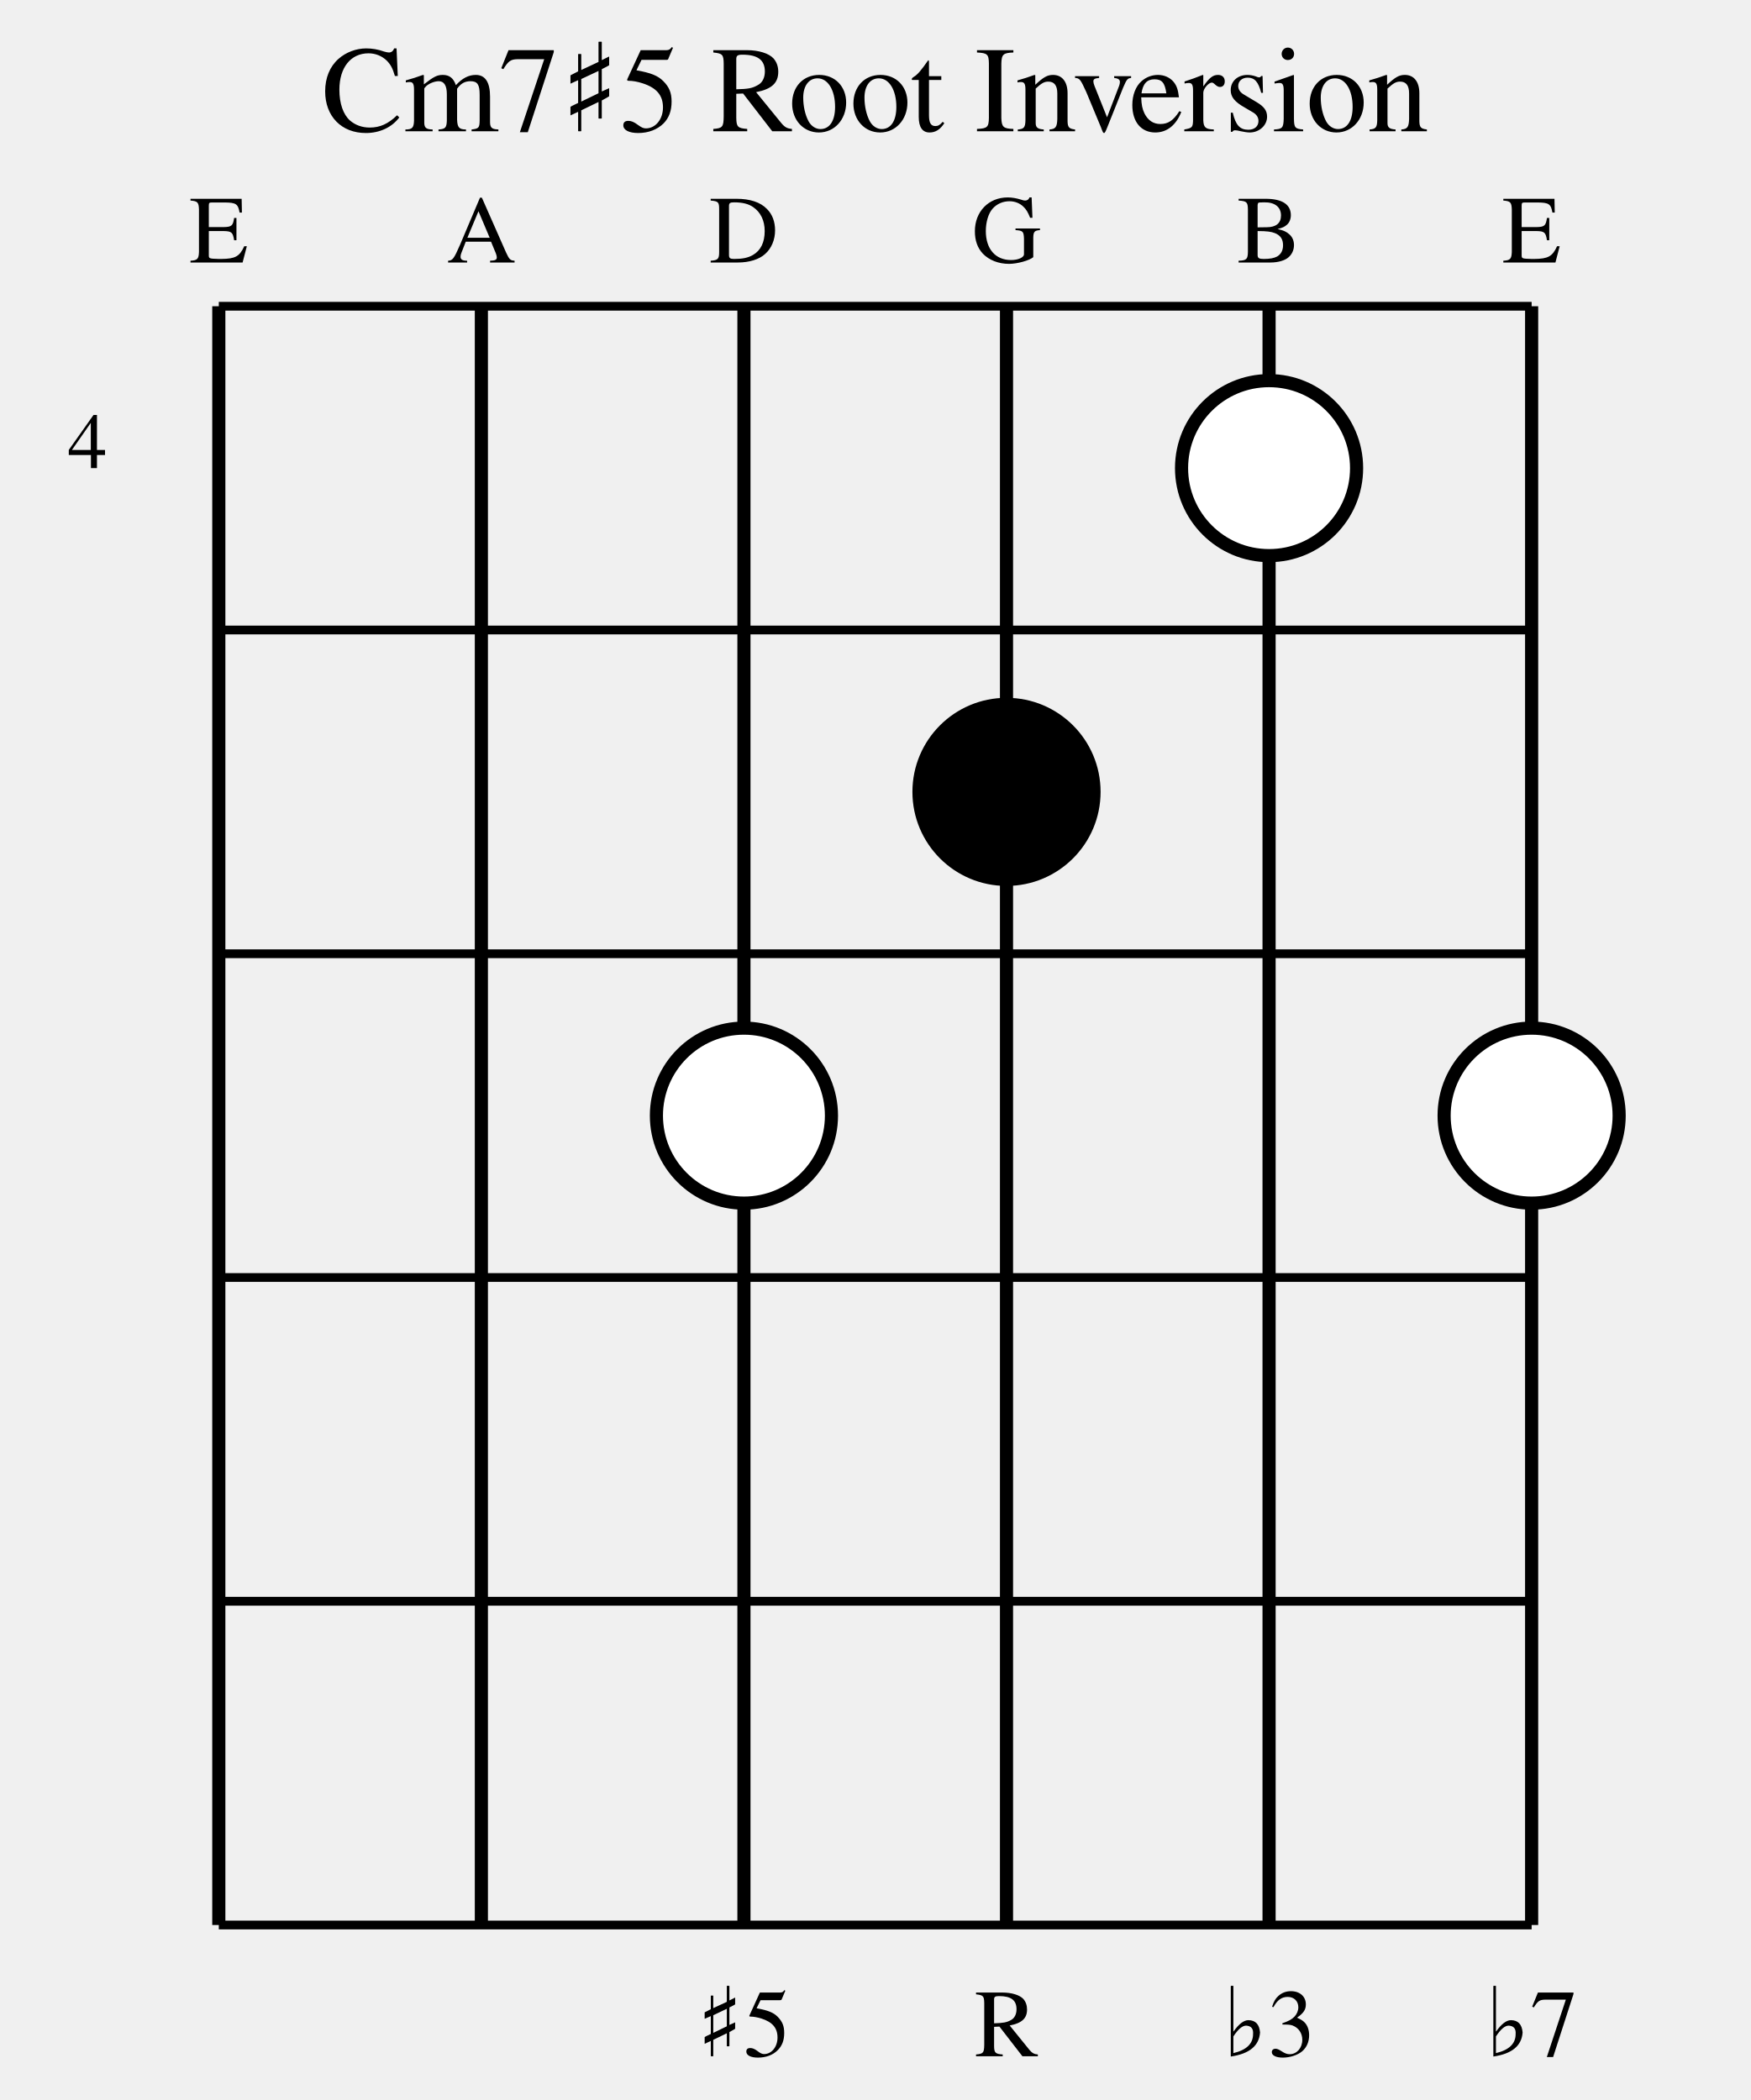
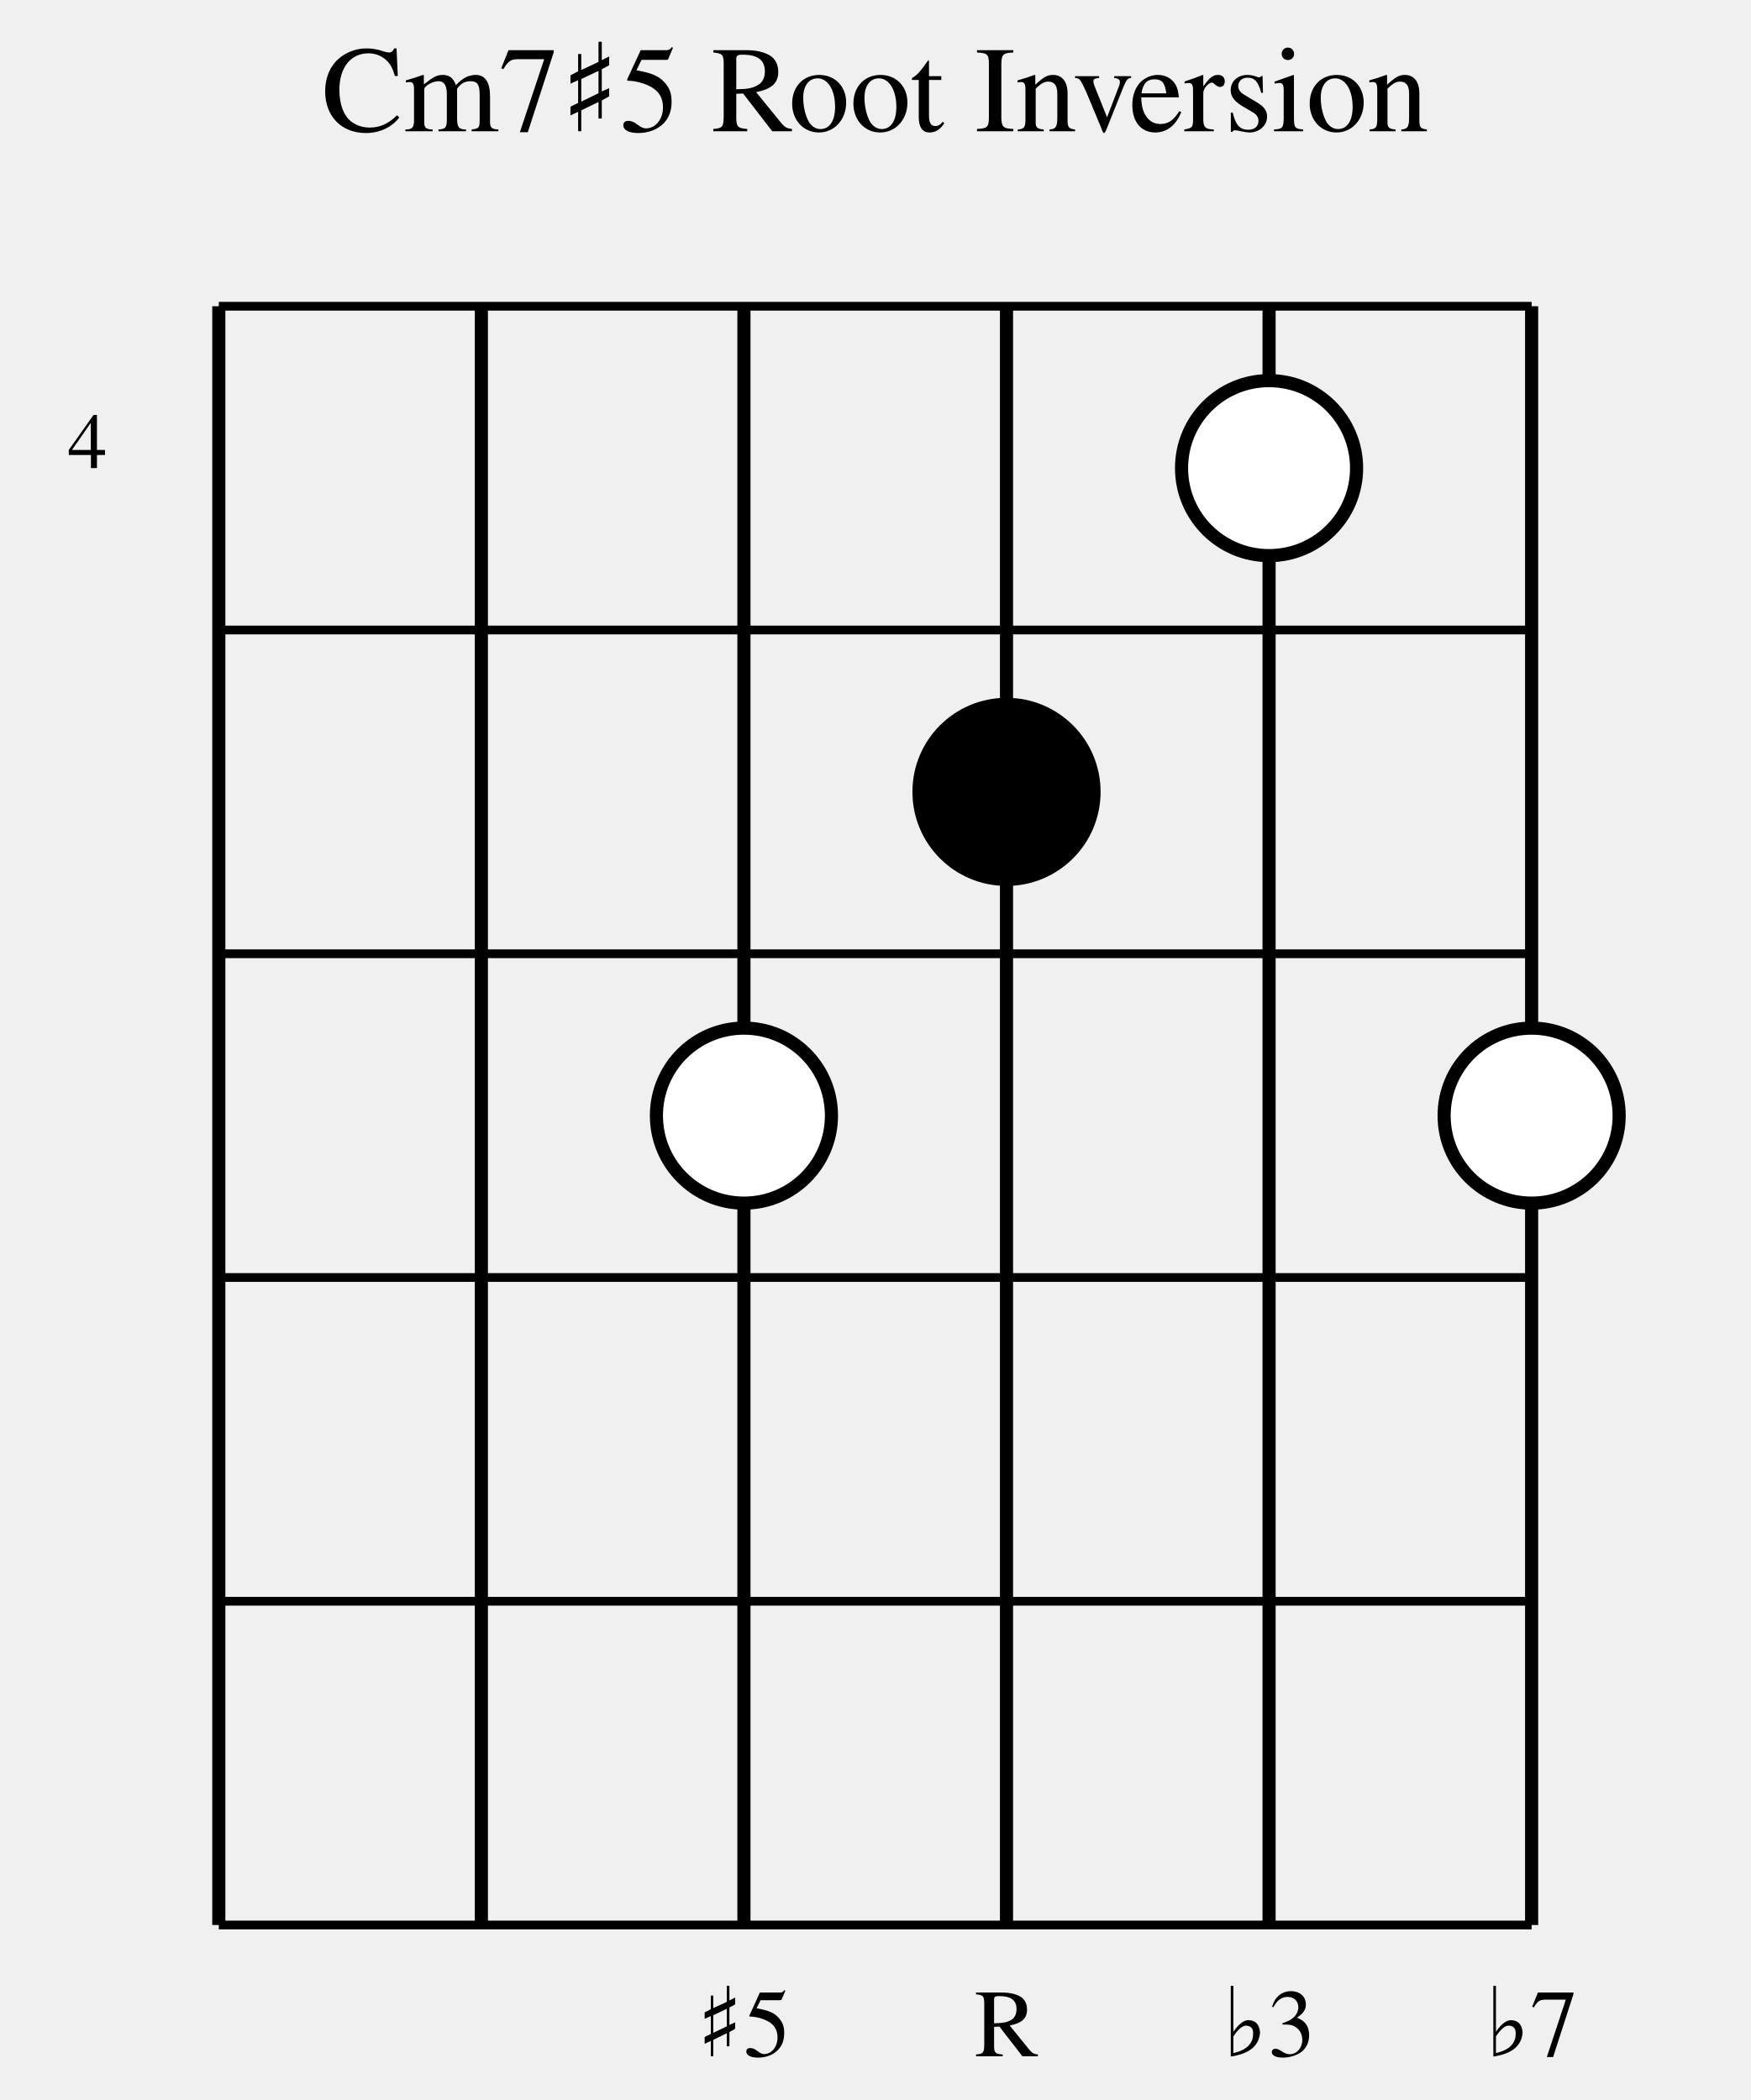
<svg xmlns="http://www.w3.org/2000/svg" width="200" height="240" viewBox="0 0 200 240">
  <defs>
    <style>
            .chord-title { 
                font-family: Times, serif; 
                font-size: 14px; 
                fill: #000000; 
                font-weight: normal; 
                text-anchor: middle; 
            }
            .string-label { 
                font-family: Times, serif; 
                font-size: 11px; 
                fill: #000000; 
                text-anchor: middle; 
            }
            .fret-label { 
                font-family: Times, serif; 
                font-size: 9px; 
                fill: #000000; 
                text-anchor: middle; 
            }
            .string-line { 
                stroke: #000000; 
                stroke-width: 1.5; 
            }
            .fret-line { 
                stroke: #000000; 
                stroke-width: 1; 
            }
            .nut-line { 
                stroke: #000000; 
                stroke-width: 3; 
            }
            .note-circle { 
                stroke: #000000; 
                stroke-width: 1.5; 
            }
            .root-note { 
                fill: #000000; 
            }
            .chord-note { 
                fill: #ffffff; 
            }
        </style>
  </defs>
  <text x="100" y="15" class="chord-title">Cm7♯5 Root Inversion</text>
-   <text x="25" y="30" class="string-label">E</text>
-   <text x="55" y="30" class="string-label">A</text>
-   <text x="85" y="30" class="string-label">D</text>
-   <text x="115" y="30" class="string-label">G</text>
-   <text x="145" y="30" class="string-label">B</text>
-   <text x="175" y="30" class="string-label">E</text>
  <line x1="25" y1="35" x2="25" y2="220" class="string-line" />
  <line x1="55" y1="35" x2="55" y2="220" class="string-line" />
  <line x1="85" y1="35" x2="85" y2="220" class="string-line" />
  <line x1="115" y1="35" x2="115" y2="220" class="string-line" />
  <line x1="145" y1="35" x2="145" y2="220" class="string-line" />
  <line x1="175" y1="35" x2="175" y2="220" class="string-line" />
  <line x1="25" y1="35" x2="175" y2="35" class="fret-line" />
  <line x1="25" y1="72" x2="175" y2="72" class="fret-line" />
  <line x1="25" y1="109" x2="175" y2="109" class="fret-line" />
  <line x1="25" y1="146" x2="175" y2="146" class="fret-line" />
  <line x1="25" y1="183" x2="175" y2="183" class="fret-line" />
  <line x1="25" y1="220" x2="175" y2="220" class="fret-line" />
  <text x="10" y="53.5" class="fret-label">4</text>
  <circle cx="85" cy="127.5" r="10" class="note-circle chord-note" />
  <circle cx="115" cy="90.5" r="10" class="note-circle root-note" />
  <circle cx="145" cy="53.5" r="10" class="note-circle chord-note" />
  <circle cx="175" cy="127.5" r="10" class="note-circle chord-note" />
  <text x="85" y="235" class="string-label">♯5</text>
  <text x="115" y="235" class="string-label">R</text>
  <text x="145" y="235" class="string-label">♭3</text>
  <text x="175" y="235" class="string-label">♭7</text>
</svg>
